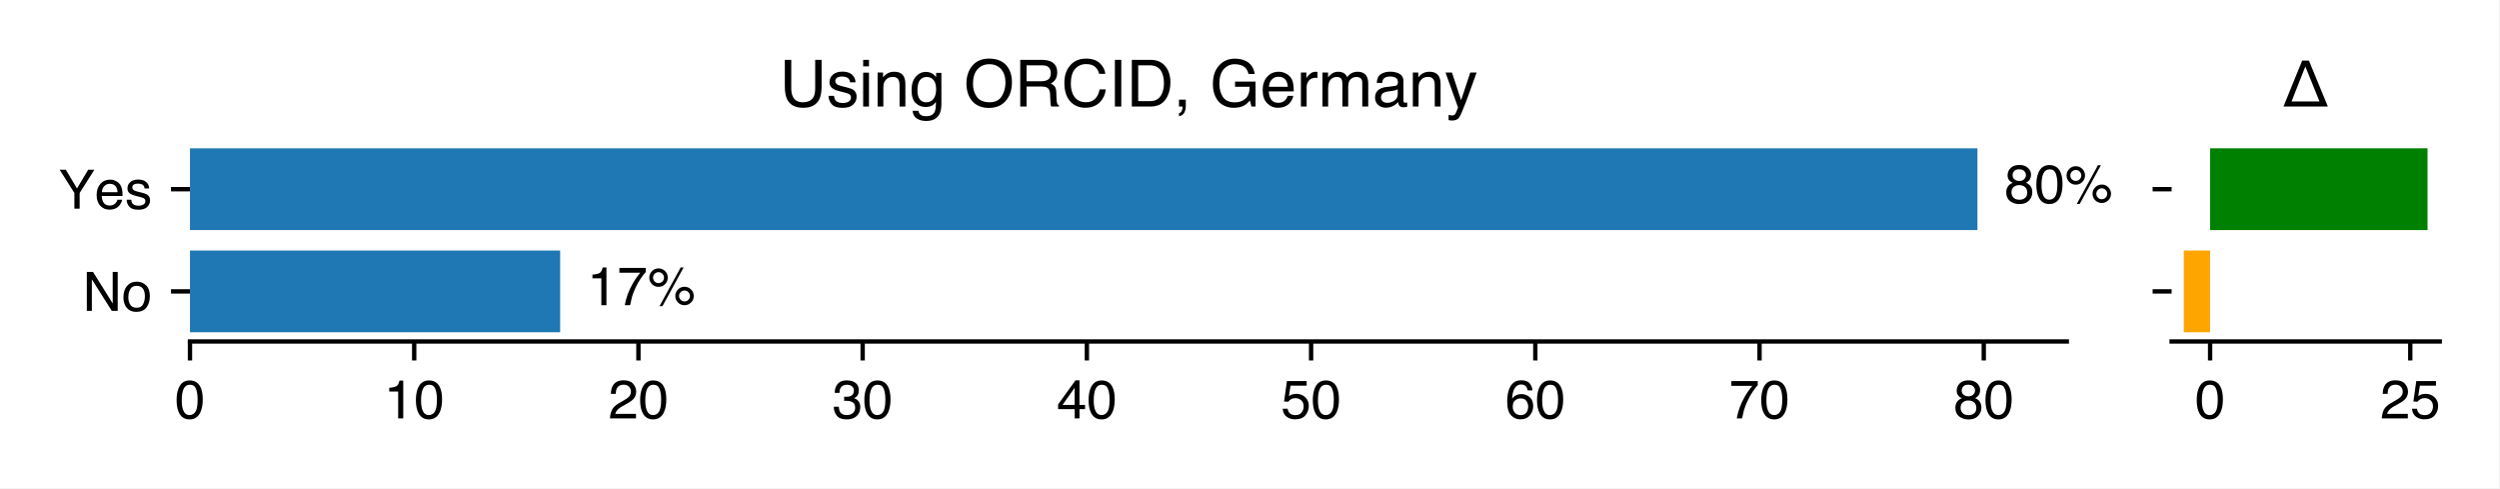
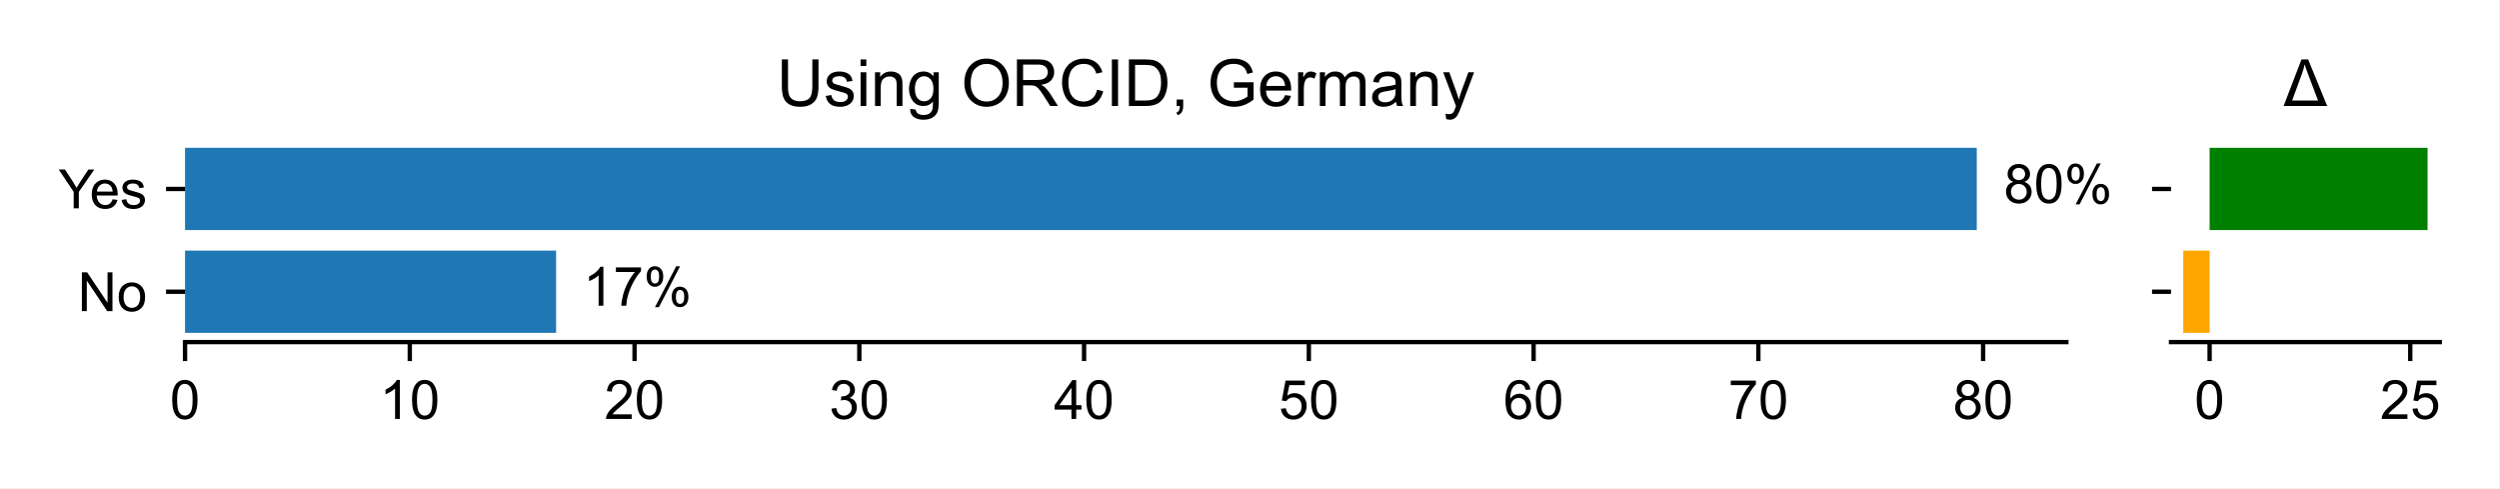
<svg xmlns="http://www.w3.org/2000/svg" xmlns:xlink="http://www.w3.org/1999/xlink" width="460.8pt" height="90pt" viewBox="0 0 460.8 90" version="1.1">
  <defs>
    <style type="text/css">*{stroke-linejoin: round; stroke-linecap: butt}</style>
  </defs>
  <g id="figure_1">
    <g id="patch_1">
      <path d="M 0 90  L 460.8 90  L 460.8 0  L 0 0  z " style="fill: #ffffff" />
    </g>
    <g id="axes_1">
      <g id="patch_2">
-         <path d="M 35.031 62.942  L 381.104 62.942  L 381.104 25.642  L 35.031 25.642  z " style="fill: #ffffff" />
+         <path d="M 34.119 63.055  L 381.022 63.055  L 381.022 25.543  L 34.119 25.543  z " style="fill: #ffffff" />
      </g>
      <g id="patch_3">
-         <path d="M 35.031 61.247  L 103.29 61.247  L 103.29 46.176  L 35.031 46.176  z " clip-path="url(#pd46b5107fa)" style="fill: #1f77b4" />
+         <path d="M 34.119 61.35  L 102.542 61.35  L 102.542 46.193  L 34.119 46.193  z " clip-path="url(#p279132602f)" style="fill: #1f77b4" />
      </g>
      <g id="patch_4">
-         <path d="M 35.031 42.409  L 364.625 42.409  L 364.625 27.338  L 35.031 27.338  z " clip-path="url(#pd46b5107fa)" style="fill: #1f77b4" />
+         <path d="M 34.119 42.404  L 364.503 42.404  L 364.503 27.248  L 34.119 27.248  z " clip-path="url(#p279132602f)" style="fill: #1f77b4" />
      </g>
      <g id="matplotlib.axis_1">
        <g id="xtick_1">
          <g id="line2d_1">
            <defs>
              <path id="m4c99cd72f3" d="M 0 0  L 0 3.5  " style="stroke: #000000; stroke-width: 0.8" />
            </defs>
            <g>
-               <use xlink:href="#m4c99cd72f3" x="35.031" y="62.942" style="stroke: #000000; stroke-width: 0.8" />
+               <use xlink:href="#m4c99cd72f3" x="34.119" y="63.055" style="stroke: #000000; stroke-width: 0.8" />
            </g>
          </g>
          <g id="text_1">
-             <g transform="translate(32.25078 77.11562)scale(0.1 -0.1)">
-               <defs>
-                 <path id="Helvetica-30" d="M 1731 4475  Q 2600 4475 2988 3759  Q 3288 3206 3288 2244  Q 3288 1331 3016 734  Q 2622 -122 1728 -122  Q 922 -122 528 578  Q 200 1163 200 2147  Q 200 2909 397 3456  Q 766 4475 1731 4475  z M 1725 391  Q 2163 391 2422 778  Q 2681 1166 2681 2222  Q 2681 2984 2493 3476  Q 2306 3969 1766 3969  Q 1269 3969 1039 3501  Q 809 3034 809 2125  Q 809 1441 956 1025  Q 1181 391 1725 391  z " transform="scale(0.015625)" />
-               </defs>
-               <use xlink:href="#Helvetica-30" />
+             <g transform="translate(31.33828 77.2125) scale(0.1 -0.1)">
+               <defs>
+                 <path id="ArialMT-30" d="M 266 2259  Q 266 3072 433 3567  Q 600 4063 929 4331  Q 1259 4600 1759 4600  Q 2128 4600 2406 4451  Q 2684 4303 2865 4023  Q 3047 3744 3150 3342  Q 3253 2941 3253 2259  Q 3253 1453 3087 958  Q 2922 463 2592 192  Q 2263 -78 1759 -78  Q 1097 -78 719 397  Q 266 969 266 2259  z M 844 2259  Q 844 1131 1108 757  Q 1372 384 1759 384  Q 2147 384 2411 759  Q 2675 1134 2675 2259  Q 2675 3391 2411 3762  Q 2147 4134 1753 4134  Q 1366 4134 1134 3806  Q 844 3388 844 2259  z " transform="scale(0.015625)" />
+               </defs>
+               <use xlink:href="#ArialMT-30" />
            </g>
          </g>
        </g>
        <g id="xtick_2">
          <g id="line2d_2">
            <g>
-               <use xlink:href="#m4c99cd72f3" x="76.377" y="62.942" style="stroke: #000000; stroke-width: 0.8" />
+               <use xlink:href="#m4c99cd72f3" x="75.563" y="63.055" style="stroke: #000000; stroke-width: 0.8" />
            </g>
          </g>
          <g id="text_2">
-             <g transform="translate(70.81577 77.11562)scale(0.1 -0.1)">
-               <defs>
-                 <path id="Helvetica-31" d="M 613 3169  L 613 3600  Q 1222 3659 1462 3798  Q 1703 3938 1822 4456  L 2266 4456  L 2266 0  L 1666 0  L 1666 3169  L 613 3169  z " transform="scale(0.015625)" />
-               </defs>
-               <use xlink:href="#Helvetica-31" />
-               <use xlink:href="#Helvetica-30" x="55.615" />
+             <g transform="translate(70.00248 77.2125) scale(0.1 -0.1)">
+               <defs>
+                 <path id="ArialMT-31" d="M 2384 0  L 1822 0  L 1822 3584  Q 1619 3391 1289 3197  Q 959 3003 697 2906  L 697 3450  Q 1169 3672 1522 3987  Q 1875 4303 2022 4600  L 2384 4600  L 2384 0  z " transform="scale(0.015625)" />
+               </defs>
+               <use xlink:href="#ArialMT-31" />
+               <use xlink:href="#ArialMT-30" x="55.615" />
            </g>
          </g>
        </g>
        <g id="xtick_3">
          <g id="line2d_3">
            <g>
-               <use xlink:href="#m4c99cd72f3" x="117.722" y="62.942" style="stroke: #000000; stroke-width: 0.8" />
+               <use xlink:href="#m4c99cd72f3" x="117.008" y="63.055" style="stroke: #000000; stroke-width: 0.8" />
            </g>
          </g>
          <g id="text_3">
-             <g transform="translate(112.1612 77.11562)scale(0.1 -0.1)">
-               <defs>
-                 <path id="Helvetica-32" d="M 200 0  Q 231 578 439 1006  Q 647 1434 1250 1784  L 1850 2131  Q 2253 2366 2416 2531  Q 2672 2791 2672 3125  Q 2672 3516 2437 3745  Q 2203 3975 1813 3975  Q 1234 3975 1013 3538  Q 894 3303 881 2888  L 309 2888  Q 319 3472 525 3841  Q 891 4491 1816 4491  Q 2584 4491 2939 4075  Q 3294 3659 3294 3150  Q 3294 2613 2916 2231  Q 2697 2009 2131 1694  L 1703 1456  Q 1397 1288 1222 1134  Q 909 863 828 531  L 3272 531  L 3272 0  L 200 0  z " transform="scale(0.015625)" />
-               </defs>
-               <use xlink:href="#Helvetica-32" />
-               <use xlink:href="#Helvetica-30" x="55.615" />
+             <g transform="translate(111.4471 77.2125) scale(0.1 -0.1)">
+               <defs>
+                 <path id="ArialMT-32" d="M 3222 541  L 3222 0  L 194 0  Q 188 203 259 391  Q 375 700 629 1000  Q 884 1300 1366 1694  Q 2113 2306 2375 2664  Q 2638 3022 2638 3341  Q 2638 3675 2398 3904  Q 2159 4134 1775 4134  Q 1369 4134 1125 3890  Q 881 3647 878 3216  L 300 3275  Q 359 3922 746 4261  Q 1134 4600 1788 4600  Q 2447 4600 2831 4234  Q 3216 3869 3216 3328  Q 3216 3053 3103 2787  Q 2991 2522 2730 2228  Q 2469 1934 1863 1422  Q 1356 997 1212 845  Q 1069 694 975 541  L 3222 541  z " transform="scale(0.015625)" />
+               </defs>
+               <use xlink:href="#ArialMT-32" />
+               <use xlink:href="#ArialMT-30" x="55.615" />
            </g>
          </g>
        </g>
        <g id="xtick_4">
          <g id="line2d_4">
            <g>
-               <use xlink:href="#m4c99cd72f3" x="159.068" y="62.942" style="stroke: #000000; stroke-width: 0.8" />
+               <use xlink:href="#m4c99cd72f3" x="158.453" y="63.055" style="stroke: #000000; stroke-width: 0.8" />
            </g>
          </g>
          <g id="text_4">
-             <g transform="translate(153.5067 77.11562)scale(0.1 -0.1)">
-               <defs>
-                 <path id="Helvetica-33" d="M 1663 -122  Q 869 -122 511 314  Q 153 750 153 1375  L 741 1375  Q 778 941 903 744  Q 1122 391 1694 391  Q 2138 391 2406 628  Q 2675 866 2675 1241  Q 2675 1703 2392 1887  Q 2109 2072 1606 2072  Q 1550 2072 1492 2070  Q 1434 2069 1375 2066  L 1375 2563  Q 1463 2553 1522 2550  Q 1581 2547 1650 2547  Q 1966 2547 2169 2647  Q 2525 2822 2525 3272  Q 2525 3606 2287 3787  Q 2050 3969 1734 3969  Q 1172 3969 956 3594  Q 838 3388 822 3006  L 266 3006  Q 266 3506 466 3856  Q 809 4481 1675 4481  Q 2359 4481 2734 4176  Q 3109 3872 3109 3294  Q 3109 2881 2888 2625  Q 2750 2466 2531 2375  Q 2884 2278 3082 2001  Q 3281 1725 3281 1325  Q 3281 684 2859 281  Q 2438 -122 1663 -122  z " transform="scale(0.015625)" />
-               </defs>
-               <use xlink:href="#Helvetica-33" />
-               <use xlink:href="#Helvetica-30" x="55.615" />
+             <g transform="translate(152.8918 77.2125) scale(0.1 -0.1)">
+               <defs>
+                 <path id="ArialMT-33" d="M 269 1209  L 831 1284  Q 928 806 1161 595  Q 1394 384 1728 384  Q 2125 384 2398 659  Q 2672 934 2672 1341  Q 2672 1728 2419 1979  Q 2166 2231 1775 2231  Q 1616 2231 1378 2169  L 1441 2663  Q 1497 2656 1531 2656  Q 1891 2656 2178 2843  Q 2466 3031 2466 3422  Q 2466 3731 2256 3934  Q 2047 4138 1716 4138  Q 1388 4138 1169 3931  Q 950 3725 888 3313  L 325 3413  Q 428 3978 793 4289  Q 1159 4600 1703 4600  Q 2078 4600 2393 4439  Q 2709 4278 2876 4000  Q 3044 3722 3044 3409  Q 3044 3113 2884 2869  Q 2725 2625 2413 2481  Q 2819 2388 3044 2092  Q 3269 1797 3269 1353  Q 3269 753 2831 336  Q 2394 -81 1725 -81  Q 1122 -81 723 278  Q 325 638 269 1209  z " transform="scale(0.015625)" />
+               </defs>
+               <use xlink:href="#ArialMT-33" />
+               <use xlink:href="#ArialMT-30" x="55.615" />
            </g>
          </g>
        </g>
        <g id="xtick_5">
          <g id="line2d_5">
            <g>
-               <use xlink:href="#m4c99cd72f3" x="200.413" y="62.942" style="stroke: #000000; stroke-width: 0.8" />
+               <use xlink:href="#m4c99cd72f3" x="199.897" y="63.055" style="stroke: #000000; stroke-width: 0.8" />
            </g>
          </g>
          <g id="text_5">
-             <g transform="translate(194.8521 77.11562)scale(0.1 -0.1)">
-               <defs>
-                 <path id="Helvetica-34" d="M 2116 1584  L 2116 3613  L 681 1584  L 2116 1584  z M 2125 0  L 2125 1094  L 163 1094  L 163 1644  L 2213 4488  L 2688 4488  L 2688 1584  L 3347 1584  L 3347 1094  L 2688 1094  L 2688 0  L 2125 0  z " transform="scale(0.015625)" />
-               </defs>
-               <use xlink:href="#Helvetica-34" />
-               <use xlink:href="#Helvetica-30" x="55.615" />
+             <g transform="translate(194.3365 77.2125) scale(0.1 -0.1)">
+               <defs>
+                 <path id="ArialMT-34" d="M 2069 0  L 2069 1097  L 81 1097  L 81 1613  L 2172 4581  L 2631 4581  L 2631 1613  L 3250 1613  L 3250 1097  L 2631 1097  L 2631 0  L 2069 0  z M 2069 1613  L 2069 3678  L 634 1613  L 2069 1613  z " transform="scale(0.015625)" />
+               </defs>
+               <use xlink:href="#ArialMT-34" />
+               <use xlink:href="#ArialMT-30" x="55.615" />
            </g>
          </g>
        </g>
        <g id="xtick_6">
          <g id="line2d_6">
            <g>
-               <use xlink:href="#m4c99cd72f3" x="241.759" y="62.942" style="stroke: #000000; stroke-width: 0.8" />
+               <use xlink:href="#m4c99cd72f3" x="241.342" y="63.055" style="stroke: #000000; stroke-width: 0.8" />
            </g>
          </g>
          <g id="text_6">
-             <g transform="translate(236.1976 77.11562)scale(0.1 -0.1)">
-               <defs>
-                 <path id="Helvetica-35" d="M 791 1141  Q 847 659 1238 475  Q 1438 381 1700 381  Q 2200 381 2440 700  Q 2681 1019 2681 1406  Q 2681 1875 2395 2131  Q 2109 2388 1709 2388  Q 1419 2388 1211 2275  Q 1003 2163 856 1963  L 369 1991  L 709 4400  L 3034 4400  L 3034 3856  L 1131 3856  L 941 2613  Q 1097 2731 1238 2791  Q 1488 2894 1816 2894  Q 2431 2894 2859 2497  Q 3288 2100 3288 1491  Q 3288 856 2895 371  Q 2503 -113 1644 -113  Q 1097 -113 676 195  Q 256 503 206 1141  L 791 1141  z " transform="scale(0.015625)" />
-               </defs>
-               <use xlink:href="#Helvetica-35" />
-               <use xlink:href="#Helvetica-30" x="55.615" />
+             <g transform="translate(235.7811 77.2125) scale(0.1 -0.1)">
+               <defs>
+                 <path id="ArialMT-35" d="M 266 1200  L 856 1250  Q 922 819 1161 601  Q 1400 384 1738 384  Q 2144 384 2425 690  Q 2706 997 2706 1503  Q 2706 1984 2436 2262  Q 2166 2541 1728 2541  Q 1456 2541 1237 2417  Q 1019 2294 894 2097  L 366 2166  L 809 4519  L 3088 4519  L 3088 3981  L 1259 3981  L 1013 2750  Q 1425 3038 1878 3038  Q 2478 3038 2890 2622  Q 3303 2206 3303 1553  Q 3303 931 2941 478  Q 2500 -78 1738 -78  Q 1113 -78 717 272  Q 322 622 266 1200  z " transform="scale(0.015625)" />
+               </defs>
+               <use xlink:href="#ArialMT-35" />
+               <use xlink:href="#ArialMT-30" x="55.615" />
            </g>
          </g>
        </g>
        <g id="xtick_7">
          <g id="line2d_7">
            <g>
-               <use xlink:href="#m4c99cd72f3" x="283.104" y="62.942" style="stroke: #000000; stroke-width: 0.8" />
+               <use xlink:href="#m4c99cd72f3" x="282.787" y="63.055" style="stroke: #000000; stroke-width: 0.8" />
            </g>
          </g>
          <g id="text_7">
-             <g transform="translate(277.543 77.11562)scale(0.1 -0.1)">
-               <defs>
-                 <path id="Helvetica-36" d="M 1872 4494  Q 2622 4494 2917 4105  Q 3213 3716 3213 3303  L 2656 3303  Q 2606 3569 2497 3719  Q 2294 4000 1881 4000  Q 1409 4000 1131 3564  Q 853 3128 822 2316  Q 1016 2600 1309 2741  Q 1578 2866 1909 2866  Q 2472 2866 2890 2506  Q 3309 2147 3309 1434  Q 3309 825 2912 354  Q 2516 -116 1781 -116  Q 1153 -116 697 361  Q 241 838 241 1966  Q 241 2800 444 3381  Q 834 4494 1872 4494  z M 1831 384  Q 2275 384 2495 682  Q 2716 981 2716 1388  Q 2716 1731 2519 2042  Q 2322 2353 1803 2353  Q 1441 2353 1167 2112  Q 894 1872 894 1388  Q 894 963 1142 673  Q 1391 384 1831 384  z " transform="scale(0.015625)" />
-               </defs>
-               <use xlink:href="#Helvetica-36" />
-               <use xlink:href="#Helvetica-30" x="55.615" />
+             <g transform="translate(277.2258 77.2125) scale(0.1 -0.1)">
+               <defs>
+                 <path id="ArialMT-36" d="M 3184 3459  L 2625 3416  Q 2550 3747 2413 3897  Q 2184 4138 1850 4138  Q 1581 4138 1378 3988  Q 1113 3794 959 3422  Q 806 3050 800 2363  Q 1003 2672 1297 2822  Q 1591 2972 1913 2972  Q 2475 2972 2870 2558  Q 3266 2144 3266 1488  Q 3266 1056 3080 686  Q 2894 316 2569 119  Q 2244 -78 1831 -78  Q 1128 -78 684 439  Q 241 956 241 2144  Q 241 3472 731 4075  Q 1159 4600 1884 4600  Q 2425 4600 2770 4297  Q 3116 3994 3184 3459  z M 888 1484  Q 888 1194 1011 928  Q 1134 663 1356 523  Q 1578 384 1822 384  Q 2178 384 2434 671  Q 2691 959 2691 1453  Q 2691 1928 2437 2201  Q 2184 2475 1800 2475  Q 1419 2475 1153 2201  Q 888 1928 888 1484  z " transform="scale(0.015625)" />
+               </defs>
+               <use xlink:href="#ArialMT-36" />
+               <use xlink:href="#ArialMT-30" x="55.615" />
            </g>
          </g>
        </g>
        <g id="xtick_8">
          <g id="line2d_8">
            <g>
-               <use xlink:href="#m4c99cd72f3" x="324.449" y="62.942" style="stroke: #000000; stroke-width: 0.8" />
+               <use xlink:href="#m4c99cd72f3" x="324.231" y="63.055" style="stroke: #000000; stroke-width: 0.8" />
            </g>
          </g>
          <g id="text_8">
-             <g transform="translate(318.8885 77.11562)scale(0.1 -0.1)">
-               <defs>
-                 <path id="Helvetica-37" d="M 3347 4400  L 3347 3909  Q 3131 3700 2773 3181  Q 2416 2663 2141 2063  Q 1869 1478 1728 997  Q 1638 688 1494 0  L 872 0  Q 1084 1281 1809 2550  Q 2238 3294 2709 3834  L 234 3834  L 234 4400  L 3347 4400  z " transform="scale(0.015625)" />
-               </defs>
-               <use xlink:href="#Helvetica-37" />
-               <use xlink:href="#Helvetica-30" x="55.615" />
+             <g transform="translate(318.6705 77.2125) scale(0.1 -0.1)">
+               <defs>
+                 <path id="ArialMT-37" d="M 303 3981  L 303 4522  L 3269 4522  L 3269 4084  Q 2831 3619 2401 2847  Q 1972 2075 1738 1259  Q 1569 684 1522 0  L 944 0  Q 953 541 1156 1306  Q 1359 2072 1739 2783  Q 2119 3494 2547 3981  L 303 3981  z " transform="scale(0.015625)" />
+               </defs>
+               <use xlink:href="#ArialMT-37" />
+               <use xlink:href="#ArialMT-30" x="55.615" />
            </g>
          </g>
        </g>
        <g id="xtick_9">
          <g id="line2d_9">
            <g>
-               <use xlink:href="#m4c99cd72f3" x="365.795" y="62.942" style="stroke: #000000; stroke-width: 0.8" />
+               <use xlink:href="#m4c99cd72f3" x="365.676" y="63.055" style="stroke: #000000; stroke-width: 0.8" />
            </g>
          </g>
          <g id="text_9">
-             <g transform="translate(360.2339 77.11562)scale(0.1 -0.1)">
-               <defs>
-                 <path id="Helvetica-38" d="M 1741 2600  Q 2113 2600 2322 2808  Q 2531 3016 2531 3303  Q 2531 3553 2331 3762  Q 2131 3972 1722 3972  Q 1316 3972 1134 3762  Q 953 3553 953 3272  Q 953 2956 1187 2778  Q 1422 2600 1741 2600  z M 1775 384  Q 2166 384 2423 595  Q 2681 806 2681 1225  Q 2681 1659 2415 1884  Q 2150 2109 1734 2109  Q 1331 2109 1076 1879  Q 822 1650 822 1244  Q 822 894 1055 639  Q 1288 384 1775 384  z M 975 2384  Q 741 2484 609 2619  Q 363 2869 363 3269  Q 363 3769 725 4128  Q 1088 4488 1753 4488  Q 2397 4488 2762 4148  Q 3128 3809 3128 3356  Q 3128 2938 2916 2678  Q 2797 2531 2547 2391  Q 2825 2263 2984 2097  Q 3281 1784 3281 1284  Q 3281 694 2884 283  Q 2488 -128 1763 -128  Q 1109 -128 657 226  Q 206 581 206 1256  Q 206 1653 400 1942  Q 594 2231 975 2384  z " transform="scale(0.015625)" />
-               </defs>
-               <use xlink:href="#Helvetica-38" />
-               <use xlink:href="#Helvetica-30" x="55.615" />
+             <g transform="translate(360.1151 77.2125) scale(0.1 -0.1)">
+               <defs>
+                 <path id="ArialMT-38" d="M 1131 2484  Q 781 2613 612 2850  Q 444 3088 444 3419  Q 444 3919 803 4259  Q 1163 4600 1759 4600  Q 2359 4600 2725 4251  Q 3091 3903 3091 3403  Q 3091 3084 2923 2848  Q 2756 2613 2416 2484  Q 2838 2347 3058 2040  Q 3278 1734 3278 1309  Q 3278 722 2862 322  Q 2447 -78 1769 -78  Q 1091 -78 675 323  Q 259 725 259 1325  Q 259 1772 486 2073  Q 713 2375 1131 2484  z M 1019 3438  Q 1019 3113 1228 2906  Q 1438 2700 1772 2700  Q 2097 2700 2305 2904  Q 2513 3109 2513 3406  Q 2513 3716 2298 3927  Q 2084 4138 1766 4138  Q 1444 4138 1231 3931  Q 1019 3725 1019 3438  z M 838 1322  Q 838 1081 952 856  Q 1066 631 1291 507  Q 1516 384 1775 384  Q 2178 384 2440 643  Q 2703 903 2703 1303  Q 2703 1709 2433 1975  Q 2163 2241 1756 2241  Q 1359 2241 1098 1978  Q 838 1716 838 1322  z " transform="scale(0.015625)" />
+               </defs>
+               <use xlink:href="#ArialMT-38" />
+               <use xlink:href="#ArialMT-30" x="55.615" />
            </g>
          </g>
        </g>
      </g>
      <g id="matplotlib.axis_2">
        <g id="ytick_1">
          <g id="line2d_10">
            <defs>
              <path id="m8e343aef83" d="M 0 0  L -3.5 0  " style="stroke: #000000; stroke-width: 0.8" />
            </defs>
            <g>
-               <use xlink:href="#m8e343aef83" x="35.031" y="53.711" style="stroke: #000000; stroke-width: 0.8" />
+               <use xlink:href="#m8e343aef83" x="34.119" y="53.772" style="stroke: #000000; stroke-width: 0.8" />
            </g>
          </g>
          <g id="text_10">
-             <g transform="translate(15.24844 57.29818)scale(0.1 -0.1)">
-               <defs>
-                 <path id="Helvetica-4e" d="M 488 4591  L 1222 4591  L 3541 872  L 3541 4591  L 4131 4591  L 4131 0  L 3434 0  L 1081 3716  L 1081 0  L 488 0  L 488 4591  z M 2269 4591  L 2269 4591  z " transform="scale(0.015625)" />
-                 <path id="Helvetica-6f" d="M 1741 363  Q 2300 363 2508 786  Q 2716 1209 2716 1728  Q 2716 2197 2566 2491  Q 2328 2953 1747 2953  Q 1231 2953 997 2559  Q 763 2166 763 1609  Q 763 1075 997 719  Q 1231 363 1741 363  z M 1763 3444  Q 2409 3444 2856 3012  Q 3303 2581 3303 1744  Q 3303 934 2909 406  Q 2516 -122 1688 -122  Q 997 -122 590 345  Q 184 813 184 1600  Q 184 2444 612 2944  Q 1041 3444 1763 3444  z M 1744 3428  L 1744 3428  z " transform="scale(0.015625)" />
-               </defs>
-               <use xlink:href="#Helvetica-4e" />
-               <use xlink:href="#Helvetica-6f" x="72.217" />
+             <g transform="translate(14.33594 57.35043) scale(0.1 -0.1)">
+               <defs>
+                 <path id="ArialMT-4e" d="M 488 0  L 488 4581  L 1109 4581  L 3516 984  L 3516 4581  L 4097 4581  L 4097 0  L 3475 0  L 1069 3600  L 1069 0  L 488 0  z " transform="scale(0.015625)" />
+                 <path id="ArialMT-6f" d="M 213 1659  Q 213 2581 725 3025  Q 1153 3394 1769 3394  Q 2453 3394 2887 2945  Q 3322 2497 3322 1706  Q 3322 1066 3130 698  Q 2938 331 2570 128  Q 2203 -75 1769 -75  Q 1072 -75 642 372  Q 213 819 213 1659  z M 791 1659  Q 791 1022 1069 705  Q 1347 388 1769 388  Q 2188 388 2466 706  Q 2744 1025 2744 1678  Q 2744 2294 2464 2611  Q 2184 2928 1769 2928  Q 1347 2928 1069 2612  Q 791 2297 791 1659  z " transform="scale(0.015625)" />
+               </defs>
+               <use xlink:href="#ArialMT-4e" />
+               <use xlink:href="#ArialMT-6f" x="72.217" />
            </g>
          </g>
        </g>
        <g id="ytick_2">
          <g id="line2d_11">
            <g>
-               <use xlink:href="#m8e343aef83" x="35.031" y="34.873" style="stroke: #000000; stroke-width: 0.8" />
+               <use xlink:href="#m8e343aef83" x="34.119" y="34.826" style="stroke: #000000; stroke-width: 0.8" />
            </g>
          </g>
          <g id="text_11">
-             <g transform="translate(10.8 38.45995)scale(0.1 -0.1)">
-               <defs>
-                 <path id="Helvetica-59" d="M 131 4591  L 856 4591  L 2175 2384  L 3494 4591  L 4222 4591  L 2488 1850  L 2488 0  L 1866 0  L 1866 1850  L 131 4591  z M 2184 4591  L 2184 4591  z " transform="scale(0.015625)" />
-                 <path id="Helvetica-65" d="M 1806 3422  Q 2163 3422 2497 3255  Q 2831 3088 3006 2822  Q 3175 2569 3231 2231  Q 3281 2000 3281 1494  L 828 1494  Q 844 984 1069 676  Q 1294 369 1766 369  Q 2206 369 2469 659  Q 2619 828 2681 1050  L 3234 1050  Q 3213 866 3089 639  Q 2966 413 2813 269  Q 2556 19 2178 -69  Q 1975 -119 1719 -119  Q 1094 -119 659 336  Q 225 791 225 1609  Q 225 2416 662 2919  Q 1100 3422 1806 3422  z M 2703 1941  Q 2669 2306 2544 2525  Q 2313 2931 1772 2931  Q 1384 2931 1121 2651  Q 859 2372 844 1941  L 2703 1941  z M 1753 3428  L 1753 3428  z " transform="scale(0.015625)" />
-                 <path id="Helvetica-73" d="M 747 1050  Q 772 769 888 619  Q 1100 347 1625 347  Q 1938 347 2175 483  Q 2413 619 2413 903  Q 2413 1119 2222 1231  Q 2100 1300 1741 1391  L 1294 1503  Q 866 1609 663 1741  Q 300 1969 300 2372  Q 300 2847 642 3140  Q 984 3434 1563 3434  Q 2319 3434 2653 2991  Q 2863 2709 2856 2384  L 2325 2384  Q 2309 2575 2191 2731  Q 1997 2953 1519 2953  Q 1200 2953 1036 2831  Q 872 2709 872 2509  Q 872 2291 1088 2159  Q 1213 2081 1456 2022  L 1828 1931  Q 2434 1784 2641 1647  Q 2969 1431 2969 969  Q 2969 522 2630 197  Q 2291 -128 1597 -128  Q 850 -128 539 211  Q 228 550 206 1050  L 747 1050  z M 1578 3428  L 1578 3428  z " transform="scale(0.015625)" />
-               </defs>
-               <use xlink:href="#Helvetica-59" />
-               <use xlink:href="#Helvetica-65" x="66.699" />
-               <use xlink:href="#Helvetica-73" x="122.314" />
+             <g transform="translate(10.8 38.4052) scale(0.1 -0.1)">
+               <defs>
+                 <path id="ArialMT-59" d="M 1784 0  L 1784 1941  L 19 4581  L 756 4581  L 1659 3200  Q 1909 2813 2125 2425  Q 2331 2784 2625 3234  L 3513 4581  L 4219 4581  L 2391 1941  L 2391 0  L 1784 0  z " transform="scale(0.015625)" />
+                 <path id="ArialMT-65" d="M 2694 1069  L 3275 997  Q 3138 488 2766 206  Q 2394 -75 1816 -75  Q 1088 -75 661 373  Q 234 822 234 1631  Q 234 2469 665 2931  Q 1097 3394 1784 3394  Q 2450 3394 2872 2941  Q 3294 2488 3294 1666  Q 3294 1616 3291 1516  L 816 1516  Q 847 969 1125 678  Q 1403 388 1819 388  Q 2128 388 2347 550  Q 2566 713 2694 1069  z M 847 1978  L 2700 1978  Q 2663 2397 2488 2606  Q 2219 2931 1791 2931  Q 1403 2931 1139 2672  Q 875 2413 847 1978  z " transform="scale(0.015625)" />
+                 <path id="ArialMT-73" d="M 197 991  L 753 1078  Q 800 744 1014 566  Q 1228 388 1613 388  Q 2000 388 2187 545  Q 2375 703 2375 916  Q 2375 1106 2209 1216  Q 2094 1291 1634 1406  Q 1016 1563 777 1677  Q 538 1791 414 1992  Q 291 2194 291 2438  Q 291 2659 392 2848  Q 494 3038 669 3163  Q 800 3259 1026 3326  Q 1253 3394 1513 3394  Q 1903 3394 2198 3281  Q 2494 3169 2634 2976  Q 2775 2784 2828 2463  L 2278 2388  Q 2241 2644 2061 2787  Q 1881 2931 1553 2931  Q 1166 2931 1000 2803  Q 834 2675 834 2503  Q 834 2394 903 2306  Q 972 2216 1119 2156  Q 1203 2125 1616 2013  Q 2213 1853 2448 1751  Q 2684 1650 2818 1456  Q 2953 1263 2953 975  Q 2953 694 2789 445  Q 2625 197 2315 61  Q 2006 -75 1616 -75  Q 969 -75 630 194  Q 291 463 197 991  z " transform="scale(0.015625)" />
+               </defs>
+               <use xlink:href="#ArialMT-59" />
+               <use xlink:href="#ArialMT-65" x="57.574" />
+               <use xlink:href="#ArialMT-73" x="113.189" />
            </g>
          </g>
        </g>
      </g>
      <g id="patch_5">
-         <path d="M 35.031 62.942  L 381.104 62.942  " style="fill: none; stroke: #000000; stroke-width: 0.8; stroke-linejoin: miter; stroke-linecap: square" />
+         <path d="M 34.119 63.055  L 381.022 63.055  " style="fill: none; stroke: #000000; stroke-width: 0.8; stroke-linejoin: miter; stroke-linecap: square" />
      </g>
      <g id="text_12">
-         <g transform="translate(108.2832 56.25599)scale(0.1 -0.1)">
+         <g transform="translate(107.5345 56.35668) scale(0.1 -0.1)">
          <defs>
-             <path id="Helvetica-25" d="M 4363 2175  Q 4813 2175 5131 1856  Q 5450 1538 5450 1088  Q 5450 638 5131 319  Q 4813 0 4363 0  Q 3909 0 3590 319  Q 3272 638 3272 1088  Q 3272 1538 3590 1856  Q 3909 2175 4363 2175  z M 3909 4456  L 4256 4456  L 1753 -119  L 1406 -119  L 3909 4456  z M 1294 2606  Q 1563 2606 1752 2795  Q 1941 2984 1941 3250  Q 1941 3516 1752 3705  Q 1563 3894 1294 3894  Q 1028 3894 839 3706  Q 650 3519 650 3250  Q 650 2984 839 2795  Q 1028 2606 1294 2606  z M 1294 4341  Q 1747 4341 2065 4020  Q 2384 3700 2384 3250  Q 2384 2800 2065 2481  Q 1747 2163 1294 2163  Q 844 2163 525 2481  Q 206 2800 206 3250  Q 206 3700 525 4020  Q 844 4341 1294 4341  z M 4363 444  Q 4628 444 4817 633  Q 5006 822 5006 1088  Q 5006 1353 4817 1542  Q 4628 1731 4363 1731  Q 4094 1731 3905 1542  Q 3716 1353 3716 1088  Q 3716 822 3905 633  Q 4094 444 4363 444  z " transform="scale(0.015625)" />
+             <path id="ArialMT-25" d="M 372 3481  Q 372 3972 619 4315  Q 866 4659 1334 4659  Q 1766 4659 2048 4351  Q 2331 4044 2331 3447  Q 2331 2866 2045 2552  Q 1759 2238 1341 2238  Q 925 2238 648 2547  Q 372 2856 372 3481  z M 1350 4272  Q 1141 4272 1002 4090  Q 863 3909 863 3425  Q 863 2984 1003 2804  Q 1144 2625 1350 2625  Q 1563 2625 1702 2806  Q 1841 2988 1841 3469  Q 1841 3913 1700 4092  Q 1559 4272 1350 4272  z M 1353 -169  L 3859 4659  L 4316 4659  L 1819 -169  L 1353 -169  z M 3334 1075  Q 3334 1569 3581 1911  Q 3828 2253 4300 2253  Q 4731 2253 5014 1945  Q 5297 1638 5297 1041  Q 5297 459 5011 145  Q 4725 -169 4303 -169  Q 3888 -169 3611 142  Q 3334 453 3334 1075  z M 4316 1866  Q 4103 1866 3964 1684  Q 3825 1503 3825 1019  Q 3825 581 3965 400  Q 4106 219 4313 219  Q 4528 219 4667 400  Q 4806 581 4806 1063  Q 4806 1506 4665 1686  Q 4525 1866 4316 1866  z " transform="scale(0.015625)" />
          </defs>
-           <use xlink:href="#Helvetica-31" />
-           <use xlink:href="#Helvetica-37" x="55.615" />
-           <use xlink:href="#Helvetica-25" x="111.23" />
+           <use xlink:href="#ArialMT-31" />
+           <use xlink:href="#ArialMT-37" x="55.615" />
+           <use xlink:href="#ArialMT-25" x="111.23" />
        </g>
      </g>
      <g id="text_13">
-         <g transform="translate(369.6177 37.41776)scale(0.1 -0.1)">
-           <use xlink:href="#Helvetica-38" />
-           <use xlink:href="#Helvetica-30" x="55.615" />
-           <use xlink:href="#Helvetica-25" x="111.23" />
+         <g transform="translate(369.4961 37.41145) scale(0.1 -0.1)">
+           <use xlink:href="#ArialMT-38" />
+           <use xlink:href="#ArialMT-30" x="55.615" />
+           <use xlink:href="#ArialMT-25" x="111.23" />
        </g>
      </g>
      <g id="text_14">
-         <g transform="translate(143.7225 19.6425)scale(0.12 -0.12)">
+         <g transform="translate(143.2252 19.54312) scale(0.12 -0.12)">
          <defs>
-             <path id="Helvetica-55" d="M 1163 4591  L 1163 1753  Q 1163 1253 1350 922  Q 1628 422 2288 422  Q 3078 422 3363 963  Q 3516 1256 3516 1753  L 3516 4591  L 4147 4591  L 4147 2013  Q 4147 1166 3919 709  Q 3500 -122 2338 -122  Q 1175 -122 759 709  Q 531 1166 531 2013  L 531 4591  L 1163 4591  z M 2341 4591  L 2341 4591  z " transform="scale(0.015625)" />
-             <path id="Helvetica-69" d="M 413 3331  L 984 3331  L 984 0  L 413 0  L 413 3331  z M 413 4591  L 984 4591  L 984 3953  L 413 3953  L 413 4591  z " transform="scale(0.015625)" />
-             <path id="Helvetica-6e" d="M 413 3347  L 947 3347  L 947 2872  Q 1184 3166 1450 3294  Q 1716 3422 2041 3422  Q 2753 3422 3003 2925  Q 3141 2653 3141 2147  L 3141 0  L 2569 0  L 2569 2109  Q 2569 2416 2478 2603  Q 2328 2916 1934 2916  Q 1734 2916 1606 2875  Q 1375 2806 1200 2600  Q 1059 2434 1017 2257  Q 975 2081 975 1753  L 975 0  L 413 0  L 413 3347  z M 1734 3428  L 1734 3428  z " transform="scale(0.015625)" />
-             <path id="Helvetica-67" d="M 1594 3406  Q 1988 3406 2281 3213  Q 2441 3103 2606 2894  L 2606 3316  L 3125 3316  L 3125 272  Q 3125 -366 2938 -734  Q 2588 -1416 1616 -1416  Q 1075 -1416 706 -1173  Q 338 -931 294 -416  L 866 -416  Q 906 -641 1028 -763  Q 1219 -950 1628 -950  Q 2275 -950 2475 -494  Q 2594 -225 2584 466  Q 2416 209 2178 84  Q 1941 -41 1550 -41  Q 1006 -41 598 345  Q 191 731 191 1622  Q 191 2463 602 2934  Q 1013 3406 1594 3406  z M 2606 1688  Q 2606 2309 2350 2609  Q 2094 2909 1697 2909  Q 1103 2909 884 2353  Q 769 2056 769 1575  Q 769 1009 998 714  Q 1228 419 1616 419  Q 2222 419 2469 966  Q 2606 1275 2606 1688  z M 1659 3428  L 1659 3428  z " transform="scale(0.015625)" />
-             <path id="Helvetica-20" transform="scale(0.015625)" />
-             <path id="Helvetica-4f" d="M 2469 4716  Q 3684 4716 4269 3934  Q 4725 3325 4725 2375  Q 4725 1347 4203 666  Q 3591 -134 2456 -134  Q 1397 -134 791 566  Q 250 1241 250 2272  Q 250 3203 713 3866  Q 1306 4716 2469 4716  z M 2531 422  Q 3353 422 3720 1011  Q 4088 1600 4088 2366  Q 4088 3175 3664 3669  Q 3241 4163 2506 4163  Q 1794 4163 1344 3673  Q 894 3184 894 2231  Q 894 1469 1280 945  Q 1666 422 2531 422  z M 2488 4716  L 2488 4716  z " transform="scale(0.015625)" />
-             <path id="Helvetica-52" d="M 2622 2488  Q 3059 2488 3314 2663  Q 3569 2838 3569 3294  Q 3569 3784 3213 3963  Q 3022 4056 2703 4056  L 1184 4056  L 1184 2488  L 2622 2488  z M 563 4591  L 2688 4591  Q 3213 4591 3553 4438  Q 4200 4144 4200 3353  Q 4200 2941 4029 2678  Q 3859 2416 3553 2256  Q 3822 2147 3958 1969  Q 4094 1791 4109 1391  L 4131 775  Q 4141 513 4175 384  Q 4231 166 4375 103  L 4375 0  L 3613 0  Q 3581 59 3562 153  Q 3544 247 3531 516  L 3494 1281  Q 3472 1731 3159 1884  Q 2981 1969 2600 1969  L 1184 1969  L 1184 0  L 563 0  L 563 4591  z " transform="scale(0.015625)" />
-             <path id="Helvetica-43" d="M 2422 4716  Q 3294 4716 3775 4256  Q 4256 3797 4309 3213  L 3703 3213  Q 3600 3656 3292 3915  Q 2984 4175 2428 4175  Q 1750 4175 1333 3698  Q 916 3222 916 2238  Q 916 1431 1292 929  Q 1669 428 2416 428  Q 3103 428 3463 956  Q 3653 1234 3747 1688  L 4353 1688  Q 4272 963 3816 472  Q 3269 -119 2341 -119  Q 1541 -119 997 366  Q 281 1006 281 2344  Q 281 3359 819 4009  Q 1400 4716 2422 4716  z M 2297 4716  L 2297 4716  z " transform="scale(0.015625)" />
-             <path id="Helvetica-49" d="M 628 4591  L 1256 4591  L 1256 0  L 628 0  L 628 4591  z " transform="scale(0.015625)" />
-             <path id="Helvetica-44" d="M 2250 531  Q 2566 531 2769 597  Q 3131 719 3363 1066  Q 3547 1344 3628 1778  Q 3675 2038 3675 2259  Q 3675 3113 3336 3584  Q 2997 4056 2244 4056  L 1141 4056  L 1141 531  L 2250 531  z M 516 4591  L 2375 4591  Q 3322 4591 3844 3919  Q 4309 3313 4309 2366  Q 4309 1634 4034 1044  Q 3550 0 2369 0  L 516 0  L 516 4591  z " transform="scale(0.015625)" />
-             <path id="Helvetica-2c" d="M 531 -653  Q 747 -616 834 -350  Q 881 -209 881 -78  Q 881 -56 879 -39  Q 878 -22 872 0  L 531 0  L 531 681  L 1200 681  L 1200 50  Q 1200 -322 1050 -603  Q 900 -884 531 -950  L 531 -653  z " transform="scale(0.015625)" />
-             <path id="Helvetica-47" d="M 2472 4709  Q 3119 4709 3591 4459  Q 4275 4100 4428 3200  L 3813 3200  Q 3700 3703 3347 3933  Q 2994 4163 2456 4163  Q 1819 4163 1383 3684  Q 947 3206 947 2259  Q 947 1441 1306 927  Q 1666 413 2478 413  Q 3100 413 3508 773  Q 3916 1134 3925 1941  L 2488 1941  L 2488 2456  L 4503 2456  L 4503 0  L 4103 0  L 3953 591  Q 3638 244 3394 109  Q 2984 -122 2353 -122  Q 1538 -122 950 406  Q 309 1069 309 2225  Q 309 3378 934 4059  Q 1528 4709 2472 4709  z M 2369 4716  L 2369 4716  z " transform="scale(0.015625)" />
-             <path id="Helvetica-72" d="M 428 3347  L 963 3347  L 963 2769  Q 1028 2938 1284 3180  Q 1541 3422 1875 3422  Q 1891 3422 1928 3419  Q 1966 3416 2056 3406  L 2056 2813  Q 2006 2822 1964 2825  Q 1922 2828 1872 2828  Q 1447 2828 1219 2554  Q 991 2281 991 1925  L 991 0  L 428 0  L 428 3347  z " transform="scale(0.015625)" />
-             <path id="Helvetica-6d" d="M 413 3347  L 969 3347  L 969 2872  Q 1169 3119 1331 3231  Q 1609 3422 1963 3422  Q 2363 3422 2606 3225  Q 2744 3113 2856 2894  Q 3044 3163 3297 3292  Q 3550 3422 3866 3422  Q 4541 3422 4784 2934  Q 4916 2672 4916 2228  L 4916 0  L 4331 0  L 4331 2325  Q 4331 2659 4164 2784  Q 3997 2909 3756 2909  Q 3425 2909 3186 2687  Q 2947 2466 2947 1947  L 2947 0  L 2375 0  L 2375 2184  Q 2375 2525 2294 2681  Q 2166 2916 1816 2916  Q 1497 2916 1236 2669  Q 975 2422 975 1775  L 975 0  L 413 0  L 413 3347  z " transform="scale(0.015625)" />
-             <path id="Helvetica-61" d="M 844 891  Q 844 647 1022 506  Q 1200 366 1444 366  Q 1741 366 2019 503  Q 2488 731 2488 1250  L 2488 1703  Q 2384 1638 2221 1594  Q 2059 1550 1903 1531  L 1563 1488  Q 1256 1447 1103 1359  Q 844 1213 844 891  z M 2206 2028  Q 2400 2053 2466 2191  Q 2503 2266 2503 2406  Q 2503 2694 2298 2823  Q 2094 2953 1713 2953  Q 1272 2953 1088 2716  Q 984 2584 953 2325  L 428 2325  Q 444 2944 830 3186  Q 1216 3428 1725 3428  Q 2316 3428 2684 3203  Q 3050 2978 3050 2503  L 3050 575  Q 3050 488 3086 434  Q 3122 381 3238 381  Q 3275 381 3322 386  Q 3369 391 3422 400  L 3422 -16  Q 3291 -53 3222 -62  Q 3153 -72 3034 -72  Q 2744 -72 2613 134  Q 2544 244 2516 444  Q 2344 219 2022 53  Q 1700 -113 1313 -113  Q 847 -113 551 170  Q 256 453 256 878  Q 256 1344 547 1600  Q 838 1856 1309 1916  L 2206 2028  z M 1741 3428  L 1741 3428  z " transform="scale(0.015625)" />
-             <path id="Helvetica-79" d="M 2503 3347  L 3125 3347  Q 3006 3025 2597 1878  Q 2291 1016 2084 472  Q 1597 -809 1397 -1090  Q 1197 -1372 709 -1372  Q 591 -1372 527 -1362  Q 463 -1353 369 -1328  L 369 -816  Q 516 -856 581 -865  Q 647 -875 697 -875  Q 853 -875 926 -823  Q 1000 -772 1050 -697  Q 1066 -672 1162 -440  Q 1259 -209 1303 -97  L 66 3347  L 703 3347  L 1600 622  L 2503 3347  z M 1597 3428  L 1597 3428  z " transform="scale(0.015625)" />
+             <path id="ArialMT-55" d="M 3500 4581  L 4106 4581  L 4106 1934  Q 4106 1244 3950 837  Q 3794 431 3386 176  Q 2978 -78 2316 -78  Q 1672 -78 1262 144  Q 853 366 678 786  Q 503 1206 503 1934  L 503 4581  L 1109 4581  L 1109 1938  Q 1109 1341 1220 1058  Q 1331 775 1601 622  Q 1872 469 2263 469  Q 2931 469 3215 772  Q 3500 1075 3500 1938  L 3500 4581  z " transform="scale(0.015625)" />
+             <path id="ArialMT-69" d="M 425 3934  L 425 4581  L 988 4581  L 988 3934  L 425 3934  z M 425 0  L 425 3319  L 988 3319  L 988 0  L 425 0  z " transform="scale(0.015625)" />
+             <path id="ArialMT-6e" d="M 422 0  L 422 3319  L 928 3319  L 928 2847  Q 1294 3394 1984 3394  Q 2284 3394 2536 3286  Q 2788 3178 2913 3003  Q 3038 2828 3088 2588  Q 3119 2431 3119 2041  L 3119 0  L 2556 0  L 2556 2019  Q 2556 2363 2490 2533  Q 2425 2703 2258 2804  Q 2091 2906 1866 2906  Q 1506 2906 1245 2678  Q 984 2450 984 1813  L 984 0  L 422 0  z " transform="scale(0.015625)" />
+             <path id="ArialMT-67" d="M 319 -275  L 866 -356  Q 900 -609 1056 -725  Q 1266 -881 1628 -881  Q 2019 -881 2231 -725  Q 2444 -569 2519 -288  Q 2563 -116 2559 434  Q 2191 0 1641 0  Q 956 0 581 494  Q 206 988 206 1678  Q 206 2153 378 2554  Q 550 2956 876 3175  Q 1203 3394 1644 3394  Q 2231 3394 2613 2919  L 2613 3319  L 3131 3319  L 3131 450  Q 3131 -325 2973 -648  Q 2816 -972 2473 -1159  Q 2131 -1347 1631 -1347  Q 1038 -1347 672 -1080  Q 306 -813 319 -275  z M 784 1719  Q 784 1066 1043 766  Q 1303 466 1694 466  Q 2081 466 2343 764  Q 2606 1063 2606 1700  Q 2606 2309 2336 2618  Q 2066 2928 1684 2928  Q 1309 2928 1046 2623  Q 784 2319 784 1719  z " transform="scale(0.015625)" />
+             <path id="ArialMT-20" transform="scale(0.015625)" />
+             <path id="ArialMT-4f" d="M 309 2231  Q 309 3372 921 4017  Q 1534 4663 2503 4663  Q 3138 4663 3647 4359  Q 4156 4056 4423 3514  Q 4691 2972 4691 2284  Q 4691 1588 4409 1038  Q 4128 488 3612 205  Q 3097 -78 2500 -78  Q 1853 -78 1343 234  Q 834 547 571 1087  Q 309 1628 309 2231  z M 934 2222  Q 934 1394 1379 917  Q 1825 441 2497 441  Q 3181 441 3623 922  Q 4066 1403 4066 2288  Q 4066 2847 3877 3264  Q 3688 3681 3323 3911  Q 2959 4141 2506 4141  Q 1863 4141 1398 3698  Q 934 3256 934 2222  z " transform="scale(0.015625)" />
+             <path id="ArialMT-52" d="M 503 0  L 503 4581  L 2534 4581  Q 3147 4581 3465 4457  Q 3784 4334 3975 4021  Q 4166 3709 4166 3331  Q 4166 2844 3850 2509  Q 3534 2175 2875 2084  Q 3116 1969 3241 1856  Q 3506 1613 3744 1247  L 4541 0  L 3778 0  L 3172 953  Q 2906 1366 2734 1584  Q 2563 1803 2427 1890  Q 2291 1978 2150 2013  Q 2047 2034 1813 2034  L 1109 2034  L 1109 0  L 503 0  z M 1109 2559  L 2413 2559  Q 2828 2559 3062 2645  Q 3297 2731 3419 2920  Q 3541 3109 3541 3331  Q 3541 3656 3305 3865  Q 3069 4075 2559 4075  L 1109 4075  L 1109 2559  z " transform="scale(0.015625)" />
+             <path id="ArialMT-43" d="M 3763 1606  L 4369 1453  Q 4178 706 3683 314  Q 3188 -78 2472 -78  Q 1731 -78 1267 223  Q 803 525 561 1097  Q 319 1669 319 2325  Q 319 3041 592 3573  Q 866 4106 1370 4382  Q 1875 4659 2481 4659  Q 3169 4659 3637 4309  Q 4106 3959 4291 3325  L 3694 3184  Q 3534 3684 3231 3912  Q 2928 4141 2469 4141  Q 1941 4141 1586 3887  Q 1231 3634 1087 3207  Q 944 2781 944 2328  Q 944 1744 1114 1308  Q 1284 872 1643 656  Q 2003 441 2422 441  Q 2931 441 3284 734  Q 3638 1028 3763 1606  z " transform="scale(0.015625)" />
+             <path id="ArialMT-49" d="M 597 0  L 597 4581  L 1203 4581  L 1203 0  L 597 0  z " transform="scale(0.015625)" />
+             <path id="ArialMT-44" d="M 494 0  L 494 4581  L 2072 4581  Q 2606 4581 2888 4516  Q 3281 4425 3559 4188  Q 3922 3881 4101 3404  Q 4281 2928 4281 2316  Q 4281 1794 4159 1391  Q 4038 988 3847 723  Q 3656 459 3429 307  Q 3203 156 2883 78  Q 2563 0 2147 0  L 494 0  z M 1100 541  L 2078 541  Q 2531 541 2789 625  Q 3047 709 3200 863  Q 3416 1078 3536 1442  Q 3656 1806 3656 2325  Q 3656 3044 3420 3430  Q 3184 3816 2847 3947  Q 2603 4041 2063 4041  L 1100 4041  L 1100 541  z " transform="scale(0.015625)" />
+             <path id="ArialMT-2c" d="M 569 0  L 569 641  L 1209 641  L 1209 0  Q 1209 -353 1084 -570  Q 959 -788 688 -906  L 531 -666  Q 709 -588 793 -436  Q 878 -284 888 0  L 569 0  z " transform="scale(0.015625)" />
+             <path id="ArialMT-47" d="M 2638 1797  L 2638 2334  L 4578 2338  L 4578 638  Q 4131 281 3656 101  Q 3181 -78 2681 -78  Q 2006 -78 1454 211  Q 903 500 622 1047  Q 341 1594 341 2269  Q 341 2938 620 3517  Q 900 4097 1425 4378  Q 1950 4659 2634 4659  Q 3131 4659 3532 4498  Q 3934 4338 4162 4050  Q 4391 3763 4509 3300  L 3963 3150  Q 3859 3500 3706 3700  Q 3553 3900 3268 4020  Q 2984 4141 2638 4141  Q 2222 4141 1919 4014  Q 1616 3888 1430 3681  Q 1244 3475 1141 3228  Q 966 2803 966 2306  Q 966 1694 1177 1281  Q 1388 869 1791 669  Q 2194 469 2647 469  Q 3041 469 3416 620  Q 3791 772 3984 944  L 3984 1797  L 2638 1797  z " transform="scale(0.015625)" />
+             <path id="ArialMT-72" d="M 416 0  L 416 3319  L 922 3319  L 922 2816  Q 1116 3169 1280 3281  Q 1444 3394 1641 3394  Q 1925 3394 2219 3213  L 2025 2691  Q 1819 2813 1613 2813  Q 1428 2813 1281 2702  Q 1134 2591 1072 2394  Q 978 2094 978 1738  L 978 0  L 416 0  z " transform="scale(0.015625)" />
+             <path id="ArialMT-6d" d="M 422 0  L 422 3319  L 925 3319  L 925 2853  Q 1081 3097 1340 3245  Q 1600 3394 1931 3394  Q 2300 3394 2536 3241  Q 2772 3088 2869 2813  Q 3263 3394 3894 3394  Q 4388 3394 4653 3120  Q 4919 2847 4919 2278  L 4919 0  L 4359 0  L 4359 2091  Q 4359 2428 4304 2576  Q 4250 2725 4106 2815  Q 3963 2906 3769 2906  Q 3419 2906 3187 2673  Q 2956 2441 2956 1928  L 2956 0  L 2394 0  L 2394 2156  Q 2394 2531 2256 2718  Q 2119 2906 1806 2906  Q 1569 2906 1367 2781  Q 1166 2656 1075 2415  Q 984 2175 984 1722  L 984 0  L 422 0  z " transform="scale(0.015625)" />
+             <path id="ArialMT-61" d="M 2588 409  Q 2275 144 1986 34  Q 1697 -75 1366 -75  Q 819 -75 525 192  Q 231 459 231 875  Q 231 1119 342 1320  Q 453 1522 633 1644  Q 813 1766 1038 1828  Q 1203 1872 1538 1913  Q 2219 1994 2541 2106  Q 2544 2222 2544 2253  Q 2544 2597 2384 2738  Q 2169 2928 1744 2928  Q 1347 2928 1158 2789  Q 969 2650 878 2297  L 328 2372  Q 403 2725 575 2942  Q 747 3159 1072 3276  Q 1397 3394 1825 3394  Q 2250 3394 2515 3294  Q 2781 3194 2906 3042  Q 3031 2891 3081 2659  Q 3109 2516 3109 2141  L 3109 1391  Q 3109 606 3145 398  Q 3181 191 3288 0  L 2700 0  Q 2613 175 2588 409  z M 2541 1666  Q 2234 1541 1622 1453  Q 1275 1403 1131 1340  Q 988 1278 909 1158  Q 831 1038 831 891  Q 831 666 1001 516  Q 1172 366 1500 366  Q 1825 366 2078 508  Q 2331 650 2450 897  Q 2541 1088 2541 1459  L 2541 1666  z " transform="scale(0.015625)" />
+             <path id="ArialMT-79" d="M 397 -1278  L 334 -750  Q 519 -800 656 -800  Q 844 -800 956 -737  Q 1069 -675 1141 -563  Q 1194 -478 1313 -144  Q 1328 -97 1363 -6  L 103 3319  L 709 3319  L 1400 1397  Q 1534 1031 1641 628  Q 1738 1016 1872 1384  L 2581 3319  L 3144 3319  L 1881 -56  Q 1678 -603 1566 -809  Q 1416 -1088 1222 -1217  Q 1028 -1347 759 -1347  Q 597 -1347 397 -1278  z " transform="scale(0.015625)" />
          </defs>
-           <use xlink:href="#Helvetica-55" />
-           <use xlink:href="#Helvetica-73" x="72.217" />
-           <use xlink:href="#Helvetica-69" x="122.217" />
-           <use xlink:href="#Helvetica-6e" x="144.434" />
-           <use xlink:href="#Helvetica-67" x="200.049" />
-           <use xlink:href="#Helvetica-20" x="255.664" />
-           <use xlink:href="#Helvetica-4f" x="283.447" />
-           <use xlink:href="#Helvetica-52" x="361.23" />
-           <use xlink:href="#Helvetica-43" x="433.447" />
-           <use xlink:href="#Helvetica-49" x="505.664" />
-           <use xlink:href="#Helvetica-44" x="533.447" />
-           <use xlink:href="#Helvetica-2c" x="605.664" />
-           <use xlink:href="#Helvetica-20" x="633.447" />
-           <use xlink:href="#Helvetica-47" x="661.23" />
-           <use xlink:href="#Helvetica-65" x="739.014" />
-           <use xlink:href="#Helvetica-72" x="794.629" />
-           <use xlink:href="#Helvetica-6d" x="827.93" />
-           <use xlink:href="#Helvetica-61" x="911.23" />
-           <use xlink:href="#Helvetica-6e" x="966.846" />
-           <use xlink:href="#Helvetica-79" x="1022.461" />
+           <use xlink:href="#ArialMT-55" />
+           <use xlink:href="#ArialMT-73" x="72.217" />
+           <use xlink:href="#ArialMT-69" x="122.217" />
+           <use xlink:href="#ArialMT-6e" x="144.434" />
+           <use xlink:href="#ArialMT-67" x="200.049" />
+           <use xlink:href="#ArialMT-20" x="255.664" />
+           <use xlink:href="#ArialMT-4f" x="283.447" />
+           <use xlink:href="#ArialMT-52" x="361.23" />
+           <use xlink:href="#ArialMT-43" x="433.447" />
+           <use xlink:href="#ArialMT-49" x="505.664" />
+           <use xlink:href="#ArialMT-44" x="533.447" />
+           <use xlink:href="#ArialMT-2c" x="605.664" />
+           <use xlink:href="#ArialMT-20" x="633.447" />
+           <use xlink:href="#ArialMT-47" x="661.23" />
+           <use xlink:href="#ArialMT-65" x="739.014" />
+           <use xlink:href="#ArialMT-72" x="794.629" />
+           <use xlink:href="#ArialMT-6d" x="827.93" />
+           <use xlink:href="#ArialMT-61" x="911.23" />
+           <use xlink:href="#ArialMT-6e" x="966.846" />
+           <use xlink:href="#ArialMT-79" x="1022.461" />
        </g>
      </g>
    </g>
    <g id="axes_2">
      <g id="patch_6">
-         <path d="M 400.432 62.942  L 449.871 62.942  L 449.871 25.642  L 400.432 25.642  z " style="fill: #ffffff" />
+         <path d="M 400.322 63.055  L 449.88 63.055  L 449.88 25.543  L 400.322 25.543  z " style="fill: #ffffff" />
      </g>
      <g id="patch_7">
-         <path d="M 407.53 61.247  L 402.679 61.247  L 402.679 46.176  L 407.53 46.176  z " clip-path="url(#p348b0c18f5)" style="fill: #ffa500" />
+         <path d="M 407.438 61.35  L 402.575 61.35  L 402.575 46.193  L 407.438 46.193  z " clip-path="url(#pd34e199bc7)" style="fill: #ffa500" />
      </g>
      <g id="patch_8">
-         <path d="M 407.53 42.409  L 447.624 42.409  L 447.624 27.338  L 407.53 27.338  z " clip-path="url(#p348b0c18f5)" style="fill: #008000" />
+         <path d="M 407.438 42.404  L 447.628 42.404  L 447.628 27.248  L 407.438 27.248  z " clip-path="url(#pd34e199bc7)" style="fill: #008000" />
      </g>
      <g id="matplotlib.axis_3">
        <g id="xtick_10">
          <g id="line2d_12">
            <g>
-               <use xlink:href="#m4c99cd72f3" x="407.53" y="62.942" style="stroke: #000000; stroke-width: 0.8" />
+               <use xlink:href="#m4c99cd72f3" x="407.438" y="63.055" style="stroke: #000000; stroke-width: 0.8" />
            </g>
          </g>
          <g id="text_15">
-             <g transform="translate(404.7498 77.11562)scale(0.1 -0.1)">
-               <use xlink:href="#Helvetica-30" />
+             <g transform="translate(404.6572 77.2125) scale(0.1 -0.1)">
+               <use xlink:href="#ArialMT-30" />
            </g>
          </g>
        </g>
        <g id="xtick_11">
          <g id="line2d_13">
            <g>
-               <use xlink:href="#m4c99cd72f3" x="444.439" y="62.942" style="stroke: #000000; stroke-width: 0.8" />
+               <use xlink:href="#m4c99cd72f3" x="444.435" y="63.055" style="stroke: #000000; stroke-width: 0.8" />
            </g>
          </g>
          <g id="text_16">
-             <g transform="translate(438.878 77.11562)scale(0.1 -0.1)">
-               <use xlink:href="#Helvetica-32" />
-               <use xlink:href="#Helvetica-35" x="55.615" />
+             <g transform="translate(438.8741 77.2125) scale(0.1 -0.1)">
+               <use xlink:href="#ArialMT-32" />
+               <use xlink:href="#ArialMT-35" x="55.615" />
            </g>
          </g>
        </g>
      </g>
      <g id="matplotlib.axis_4">
        <g id="ytick_3">
          <g id="line2d_14">
            <g>
-               <use xlink:href="#m8e343aef83" x="400.432" y="53.711" style="stroke: #000000; stroke-width: 0.8" />
+               <use xlink:href="#m8e343aef83" x="400.322" y="53.772" style="stroke: #000000; stroke-width: 0.8" />
            </g>
          </g>
        </g>
        <g id="ytick_4">
          <g id="line2d_15">
            <g>
-               <use xlink:href="#m8e343aef83" x="400.432" y="34.873" style="stroke: #000000; stroke-width: 0.8" />
+               <use xlink:href="#m8e343aef83" x="400.322" y="34.826" style="stroke: #000000; stroke-width: 0.8" />
            </g>
          </g>
        </g>
      </g>
      <g id="patch_9">
-         <path d="M 400.432 62.942  L 449.871 62.942  " style="fill: none; stroke: #000000; stroke-width: 0.8; stroke-linejoin: miter; stroke-linecap: square" />
+         <path d="M 400.322 63.055  L 449.88 63.055  " style="fill: none; stroke: #000000; stroke-width: 0.8; stroke-linejoin: miter; stroke-linecap: square" />
      </g>
      <g id="text_17">
-         <g transform="translate(420.8184 19.6425)scale(0.12 -0.12)">
+         <g transform="translate(421.0935 19.54312) scale(0.12 -0.12)">
          <defs>
-             <path id="Helvetica-394" d="M 922 500  L 3672 500  L 2278 3941  L 922 500  z M 1966 4519  L 2631 4519  L 4494 0  L 128 0  L 1966 4519  z " transform="scale(0.015625)" />
+             <path id="ArialMT-394" d="M -6 0  L 1753 4581  L 2406 4581  L 4281 0  L -6 0  z M 834 541  L 3381 541  L 2391 3150  Q 2169 3738 2066 4100  Q 1981 3675 1819 3225  L 834 541  z " transform="scale(0.015625)" />
          </defs>
-           <use xlink:href="#Helvetica-394" />
+           <use xlink:href="#ArialMT-394" />
        </g>
      </g>
    </g>
  </g>
  <defs>
-     <clipPath id="pd46b5107fa">
-       <rect x="35.031" y="25.642" width="346.073" height="37.3" />
+     <clipPath id="p279132602f">
+       <rect x="34.119" y="25.543" width="346.904" height="37.512" />
    </clipPath>
-     <clipPath id="p348b0c18f5">
-       <rect x="400.432" y="25.642" width="49.439" height="37.3" />
+     <clipPath id="pd34e199bc7">
+       <rect x="400.322" y="25.543" width="49.558" height="37.512" />
    </clipPath>
  </defs>
</svg>
